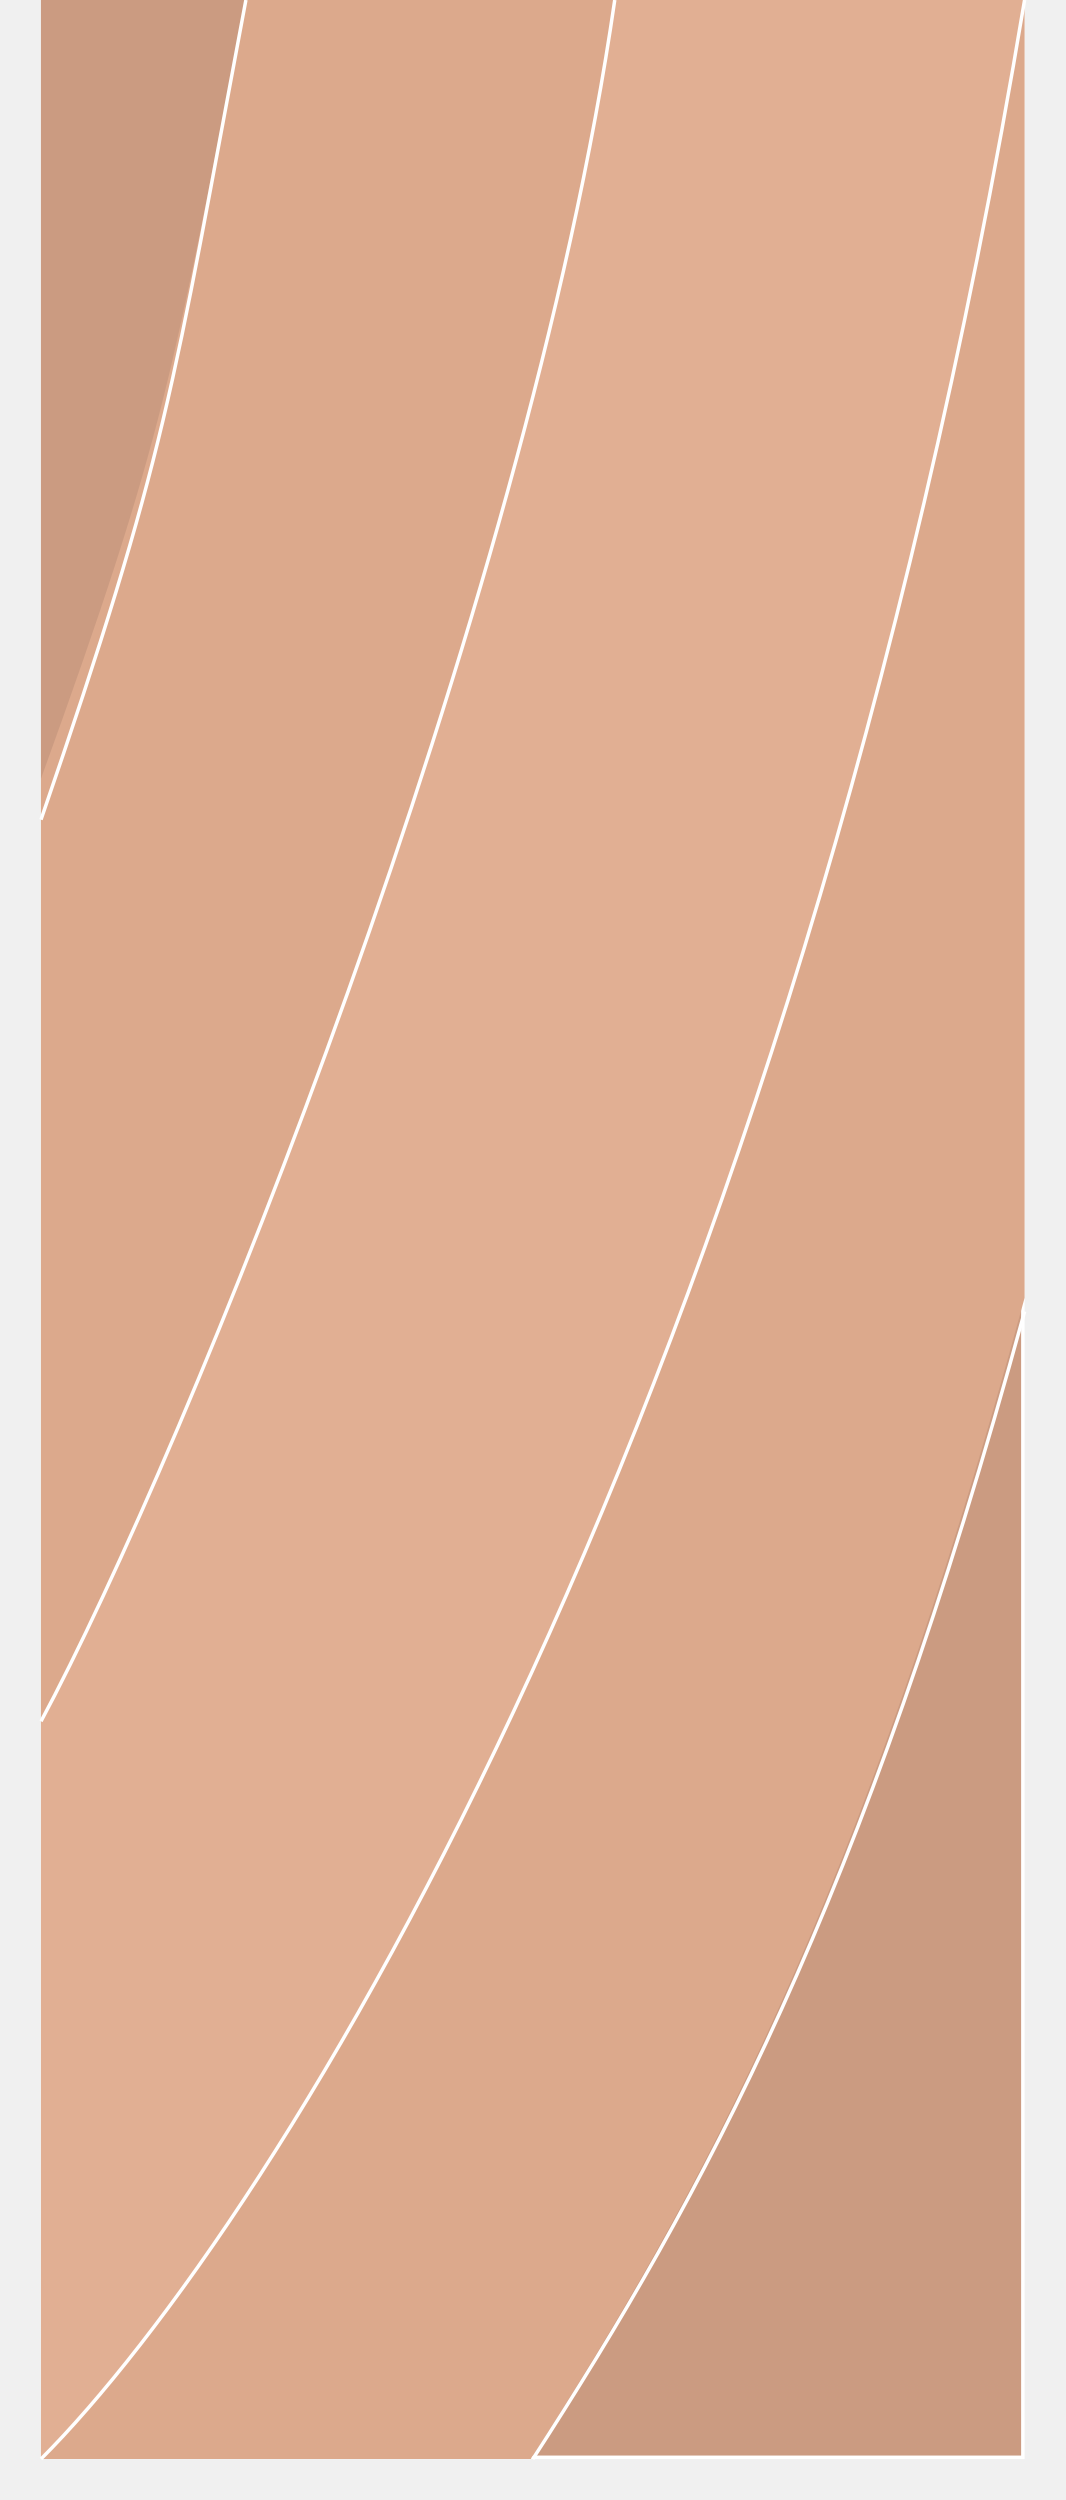
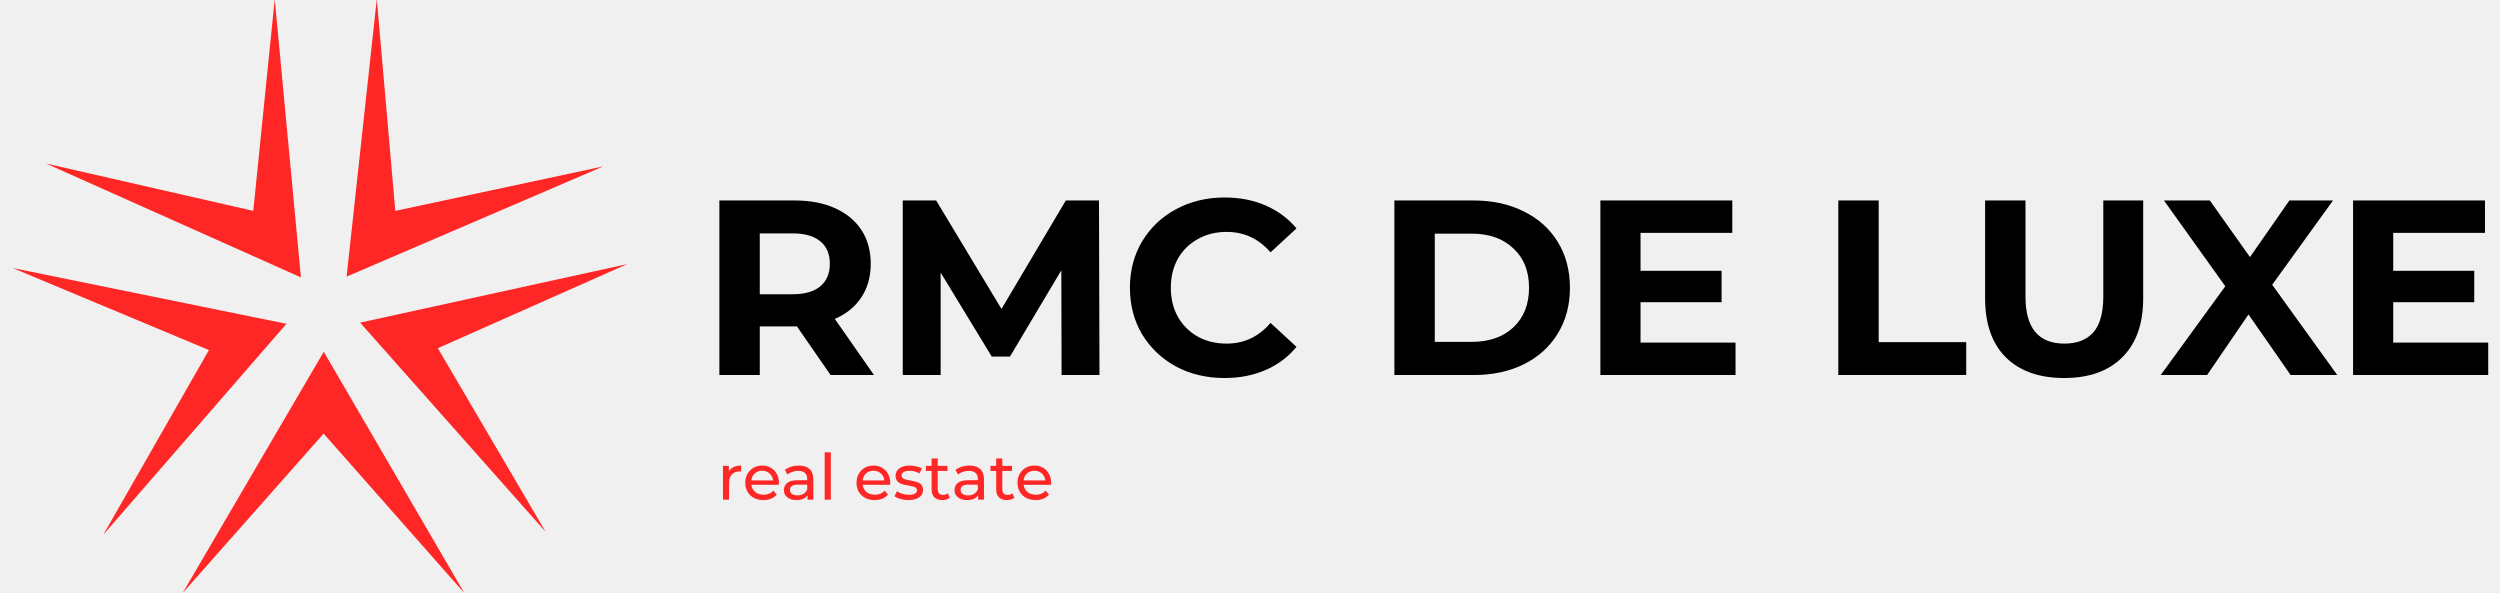
- <svg xmlns="http://www.w3.org/2000/svg" width="26" height="61" viewBox="0 0 26 61" fill="none">
-   <path d="M24.958 59.958H1.042V0.042H24.958V59.958Z" fill="#CB9B81" stroke="white" stroke-width="0.085" />
-   <path d="M25 31.669C21.016 46.323 17.13 53.487 12.951 60H1V0H25V31.669Z" fill="#DCA98C" />
-   <path d="M25 0C19.248 34.518 6.668 54.328 1 60V0H25Z" fill="#E1AF93" />
-   <path d="M15 0C12.839 14.982 4.477 35.532 1 42V0H15Z" fill="#DCA98C" />
-   <path d="M6 0C4.182 9.178 4.091 10.466 1 19V0H6Z" fill="#CB9B81" />
-   <path d="M1 60C6.668 54.328 19.248 34.518 25 0" stroke="white" stroke-width="0.085" />
-   <path d="M1 20C4.091 11.017 4.182 9.661 6 0" stroke="white" stroke-width="0.085" />
-   <path d="M13 60C17.161 53.563 21.032 46.483 25 32" stroke="white" stroke-width="0.085" />
-   <path d="M1 42C4.477 35.532 12.839 14.982 15 0" stroke="white" stroke-width="0.085" />
+ <svg xmlns="http://www.w3.org/2000/svg" width="5013" height="1189" viewBox="0 0 5013 1189" fill="none">
+   <g clip-path="url(#clip0_308_380)">
+     <path d="M1665.5 752L1598 654.5H1594H1523.5V752H1442.5V402H1594C1625 402 1651.83 407.167 1674.5 417.5C1697.5 427.833 1715.17 442.5 1727.5 461.5C1739.83 480.5 1746 503 1746 529C1746 555 1739.67 577.5 1727 596.5C1714.67 615.167 1697 629.5 1674 639.5L1752.5 752H1665.5ZM1664 529C1664 509.333 1657.67 494.333 1645 484C1632.33 473.333 1613.83 468 1589.5 468H1523.5V590H1589.5C1613.83 590 1632.33 584.667 1645 574C1657.67 563.333 1664 548.333 1664 529ZM2128.68 752L2128.18 542L2025.18 715H1988.68L1886.18 546.5V752H1810.18V402H1877.18L2008.18 619.5L2137.18 402H2203.68L2204.68 752H2128.68ZM2455.21 758C2419.55 758 2387.21 750.333 2358.21 735C2329.55 719.333 2306.88 697.833 2290.21 670.5C2273.88 642.833 2265.71 611.667 2265.71 577C2265.71 542.333 2273.88 511.333 2290.21 484C2306.88 456.333 2329.55 434.833 2358.21 419.5C2387.21 403.833 2419.71 396 2455.71 396C2486.05 396 2513.38 401.333 2537.71 412C2562.38 422.667 2583.05 438 2599.71 458L2547.71 506C2524.05 478.667 2494.71 465 2459.71 465C2438.05 465 2418.71 469.833 2401.71 479.5C2384.71 488.833 2371.38 502 2361.71 519C2352.38 536 2347.71 555.333 2347.71 577C2347.71 598.667 2352.38 618 2361.71 635C2371.38 652 2384.71 665.333 2401.71 675C2418.71 684.333 2438.05 689 2459.71 689C2494.71 689 2524.05 675.167 2547.71 647.5L2599.71 695.5C2583.05 715.833 2562.38 731.333 2537.71 742C2513.05 752.667 2485.55 758 2455.21 758ZM2796.02 402H2955.02C2993.02 402 3026.52 409.333 3055.52 424C3084.85 438.333 3107.52 458.667 3123.52 485C3139.85 511.333 3148.02 542 3148.02 577C3148.02 612 3139.85 642.667 3123.52 669C3107.52 695.333 3084.85 715.833 3055.52 730.5C3026.52 744.833 2993.02 752 2955.02 752H2796.02V402ZM2951.02 685.5C2986.02 685.5 3013.85 675.833 3034.52 656.5C3055.52 636.833 3066.02 610.333 3066.02 577C3066.02 543.667 3055.52 517.333 3034.52 498C3013.85 478.333 2986.02 468.5 2951.02 468.5H2877.02V685.5H2951.02ZM3480.1 687V752H3209.1V402H3473.6V467H3289.6V543H3452.1V606H3289.6V687H3480.1ZM3686.15 402H3767.15V686H3942.65V752H3686.15V402ZM4139.02 758C4089.02 758 4050.02 744.167 4022.02 716.5C3994.35 688.833 3980.52 649.333 3980.52 598V402H4061.52V595C4061.52 657.667 4087.52 689 4139.52 689C4164.85 689 4184.18 681.5 4197.52 666.5C4210.85 651.167 4217.52 627.333 4217.52 595V402H4297.52V598C4297.52 649.333 4283.52 688.833 4255.52 716.5C4227.85 744.167 4189.02 758 4139.02 758ZM4593.18 752L4508.68 630.5L4425.68 752H4332.68L4462.18 574L4339.18 402H4431.18L4511.68 515.5L4590.68 402H4678.18L4556.18 571L4686.68 752H4593.18ZM4989.38 687V752H4718.38V402H4982.88V467H4798.88V543H4961.38V606H4798.88V687H4989.38Z" fill="black" />
+     <path d="M1461.42 945.552C1463.56 941.627 1466.71 938.64 1470.9 936.592C1475.08 934.544 1480.15 933.52 1486.13 933.52V945.424C1485.45 945.339 1484.51 945.296 1483.31 945.296C1476.66 945.296 1471.41 947.301 1467.57 951.312C1463.81 955.237 1461.94 960.869 1461.94 968.208V1002H1449.65V934.16H1461.42V945.552ZM1561.96 968.464C1561.96 969.403 1561.87 970.64 1561.7 972.176H1506.66C1507.43 978.149 1510.03 982.971 1514.47 986.64C1518.99 990.224 1524.58 992.016 1531.24 992.016C1539.35 992.016 1545.87 989.285 1550.82 983.824L1557.61 991.76C1554.54 995.344 1550.7 998.075 1546.09 999.952C1541.57 1001.83 1536.49 1002.77 1530.86 1002.77C1523.69 1002.77 1517.33 1001.32 1511.78 998.416C1506.24 995.429 1501.93 991.291 1498.86 986C1495.87 980.709 1494.38 974.736 1494.38 968.08C1494.38 961.509 1495.83 955.579 1498.73 950.288C1501.71 944.997 1505.77 940.901 1510.89 938C1516.09 935.013 1521.94 933.52 1528.42 933.52C1534.91 933.52 1540.67 935.013 1545.7 938C1550.82 940.901 1554.79 944.997 1557.61 950.288C1560.51 955.579 1561.96 961.637 1561.96 968.464ZM1528.42 943.888C1522.54 943.888 1517.59 945.68 1513.58 949.264C1509.65 952.848 1507.35 957.541 1506.66 963.344H1550.18C1549.5 957.627 1547.15 952.976 1543.14 949.392C1539.22 945.723 1534.31 943.888 1528.42 943.888ZM1601.85 933.52C1611.24 933.52 1618.41 935.824 1623.36 940.432C1628.39 945.04 1630.91 951.909 1630.91 961.04V1002H1619.26V993.04C1617.21 996.197 1614.27 998.629 1610.43 1000.34C1606.67 1001.96 1602.19 1002.77 1596.99 1002.77C1589.39 1002.77 1583.29 1000.93 1578.68 997.264C1574.16 993.595 1571.9 988.773 1571.9 982.8C1571.9 976.827 1574.08 972.048 1578.43 968.464C1582.78 964.795 1589.69 962.96 1599.16 962.96H1618.62V960.528C1618.62 955.237 1617.08 951.184 1614.01 948.368C1610.94 945.552 1606.42 944.144 1600.44 944.144C1596.43 944.144 1592.51 944.827 1588.67 946.192C1584.83 947.472 1581.59 949.221 1578.94 951.44L1573.82 942.224C1577.32 939.408 1581.5 937.275 1586.36 935.824C1591.23 934.288 1596.39 933.52 1601.85 933.52ZM1599.04 993.296C1603.73 993.296 1607.78 992.272 1611.2 990.224C1614.61 988.091 1617.08 985.104 1618.62 981.264V971.792H1599.68C1589.27 971.792 1584.06 975.291 1584.06 982.288C1584.06 985.701 1585.38 988.389 1588.03 990.352C1590.67 992.315 1594.34 993.296 1599.04 993.296ZM1653.65 907.024H1665.94V1002H1653.65V907.024ZM1785.09 968.464C1785.09 969.403 1785 970.64 1784.83 972.176H1729.79C1730.56 978.149 1733.16 982.971 1737.6 986.64C1742.12 990.224 1747.71 992.016 1754.37 992.016C1762.47 992.016 1769 989.285 1773.95 983.824L1780.73 991.76C1777.66 995.344 1773.82 998.075 1769.21 999.952C1764.69 1001.83 1759.61 1002.77 1753.98 1002.77C1746.81 1002.77 1740.46 1001.32 1734.91 998.416C1729.36 995.429 1725.05 991.291 1721.98 986C1718.99 980.709 1717.5 974.736 1717.5 968.08C1717.5 961.509 1718.95 955.579 1721.85 950.288C1724.84 944.997 1728.89 940.901 1734.01 938C1739.22 935.013 1745.06 933.52 1751.55 933.52C1758.03 933.52 1763.79 935.013 1768.83 938C1773.95 940.901 1777.92 944.997 1780.73 950.288C1783.63 955.579 1785.09 961.637 1785.09 968.464ZM1751.55 943.888C1745.66 943.888 1740.71 945.68 1736.7 949.264C1732.78 952.848 1730.47 957.541 1729.79 963.344H1773.31C1772.63 957.627 1770.28 952.976 1766.27 949.392C1762.34 945.723 1757.44 943.888 1751.55 943.888ZM1821.6 1002.77C1816.06 1002.77 1810.72 1002.04 1805.6 1000.59C1800.48 999.056 1796.47 997.136 1793.57 994.832L1798.69 985.104C1801.68 987.237 1805.31 988.944 1809.57 990.224C1813.84 991.504 1818.15 992.144 1822.5 992.144C1833.25 992.144 1838.63 989.072 1838.63 982.928C1838.63 980.88 1837.9 979.259 1836.45 978.064C1835 976.869 1833.17 976.016 1830.95 975.504C1828.81 974.907 1825.74 974.267 1821.73 973.584C1816.27 972.731 1811.79 971.749 1808.29 970.64C1804.88 969.531 1801.93 967.653 1799.46 965.008C1796.99 962.363 1795.75 958.651 1795.75 953.872C1795.75 947.728 1798.31 942.821 1803.43 939.152C1808.55 935.397 1815.42 933.52 1824.04 933.52C1828.56 933.52 1833.08 934.075 1837.6 935.184C1842.13 936.293 1845.84 937.787 1848.74 939.664L1843.49 949.392C1837.95 945.808 1831.42 944.016 1823.91 944.016C1818.7 944.016 1814.73 944.869 1812 946.576C1809.27 948.283 1807.91 950.544 1807.91 953.36C1807.91 955.579 1808.68 957.328 1810.21 958.608C1811.75 959.888 1813.63 960.827 1815.84 961.424C1818.15 962.021 1821.35 962.704 1825.44 963.472C1830.91 964.411 1835.3 965.435 1838.63 966.544C1842.04 967.568 1844.94 969.36 1847.33 971.92C1849.72 974.48 1850.92 978.064 1850.92 982.672C1850.92 988.816 1848.27 993.723 1842.98 997.392C1837.77 1000.98 1830.65 1002.77 1821.6 1002.77ZM1904.42 998.032C1902.63 999.568 1900.41 1000.76 1897.76 1001.62C1895.12 1002.38 1892.39 1002.77 1889.57 1002.77C1882.74 1002.77 1877.45 1000.93 1873.7 997.264C1869.94 993.595 1868.07 988.347 1868.07 981.52V944.272H1856.55V934.16H1868.07V919.312H1880.35V934.16H1899.81V944.272H1880.35V981.008C1880.35 984.677 1881.25 987.493 1883.04 989.456C1884.92 991.419 1887.56 992.4 1890.98 992.4C1894.73 992.4 1897.93 991.333 1900.58 989.2L1904.42 998.032ZM1943.98 933.52C1953.36 933.52 1960.53 935.824 1965.48 940.432C1970.52 945.04 1973.03 951.909 1973.03 961.04V1002H1961.39V993.04C1959.34 996.197 1956.39 998.629 1952.55 1000.34C1948.8 1001.96 1944.32 1002.77 1939.11 1002.77C1931.52 1002.77 1925.42 1000.93 1920.81 997.264C1916.29 993.595 1914.03 988.773 1914.03 982.8C1914.03 976.827 1916.2 972.048 1920.55 968.464C1924.91 964.795 1931.82 962.96 1941.29 962.96H1960.75V960.528C1960.75 955.237 1959.21 951.184 1956.14 948.368C1953.07 945.552 1948.54 944.144 1942.57 944.144C1938.56 944.144 1934.63 944.827 1930.79 946.192C1926.95 947.472 1923.71 949.221 1921.07 951.44L1915.95 942.224C1919.44 939.408 1923.63 937.275 1928.49 935.824C1933.35 934.288 1938.52 933.52 1943.98 933.52ZM1941.16 993.296C1945.85 993.296 1949.91 992.272 1953.32 990.224C1956.73 988.091 1959.21 985.104 1960.75 981.264V971.792H1941.8C1931.39 971.792 1926.19 975.291 1926.19 982.288C1926.19 985.701 1927.51 988.389 1930.15 990.352C1932.8 992.315 1936.47 993.296 1941.16 993.296ZM2033.92 998.032C2032.13 999.568 2029.91 1000.76 2027.26 1001.62C2024.62 1002.38 2021.89 1002.77 2019.07 1002.77C2012.24 1002.77 2006.95 1000.93 2003.2 997.264C1999.44 993.595 1997.57 988.347 1997.57 981.52V944.272H1986.05V934.16H1997.57V919.312H2009.85V934.16H2029.31V944.272H2009.85V981.008C2009.85 984.677 2010.75 987.493 2012.54 989.456C2014.42 991.419 2017.06 992.4 2020.48 992.4C2024.23 992.4 2027.43 991.333 2030.08 989.2L2033.92 998.032ZM2107.84 968.464C2107.84 969.403 2107.75 970.64 2107.58 972.176H2052.54C2053.31 978.149 2055.91 982.971 2060.35 986.64C2064.87 990.224 2070.46 992.016 2077.12 992.016C2085.22 992.016 2091.75 989.285 2096.7 983.824L2103.48 991.76C2100.41 995.344 2096.57 998.075 2091.96 999.952C2087.44 1001.83 2082.36 1002.77 2076.73 1002.77C2069.56 1002.77 2063.21 1001.32 2057.66 998.416C2052.11 995.429 2047.8 991.291 2044.73 986C2041.74 980.709 2040.25 974.736 2040.25 968.08C2040.25 961.509 2041.7 955.579 2044.6 950.288C2047.59 944.997 2051.64 940.901 2056.76 938C2061.97 935.013 2067.81 933.52 2074.3 933.52C2080.78 933.52 2086.54 935.013 2091.58 938C2096.7 940.901 2100.67 944.997 2103.48 950.288C2106.38 955.579 2107.84 961.637 2107.84 968.464ZM2074.3 943.888C2068.41 943.888 2063.46 945.68 2059.45 949.264C2055.53 952.848 2053.22 957.541 2052.54 963.344H2096.06C2095.38 957.627 2093.03 952.976 2089.02 949.392C2085.09 945.723 2080.19 943.888 2074.3 943.888Z" fill="#FF2626" />
+     <path d="M722.117 646.96L1257.84 529.517L877.95 698.197L1093.94 1066.21L722.117 646.96Z" fill="#FF2626" />
+     <path d="M649.185 705.4L931 1189.11L648.919 869.44L366.262 1189.11L649.185 705.4Z" fill="#FF2626" />
+     <path d="M574.352 649.3L207.312 1072L418.984 701.929L25.261 537.411L574.352 649.3Z" fill="#FF2626" />
+     <path d="M603.42 556.229L92.285 327.898L507.905 422.865L550.88 -1.677L603.42 556.229Z" fill="#FF2626" />
+     <path d="M695.001 554.68L755.551 -1.852L792.64 422.863L1209.9 333.551L695.001 554.68Z" fill="#FF2626" />
+   </g>
+   <defs>
+     <clipPath id="clip0_308_380">
+       <rect width="5013" height="1189" fill="white" />
+     </clipPath>
+   </defs>
</svg>
